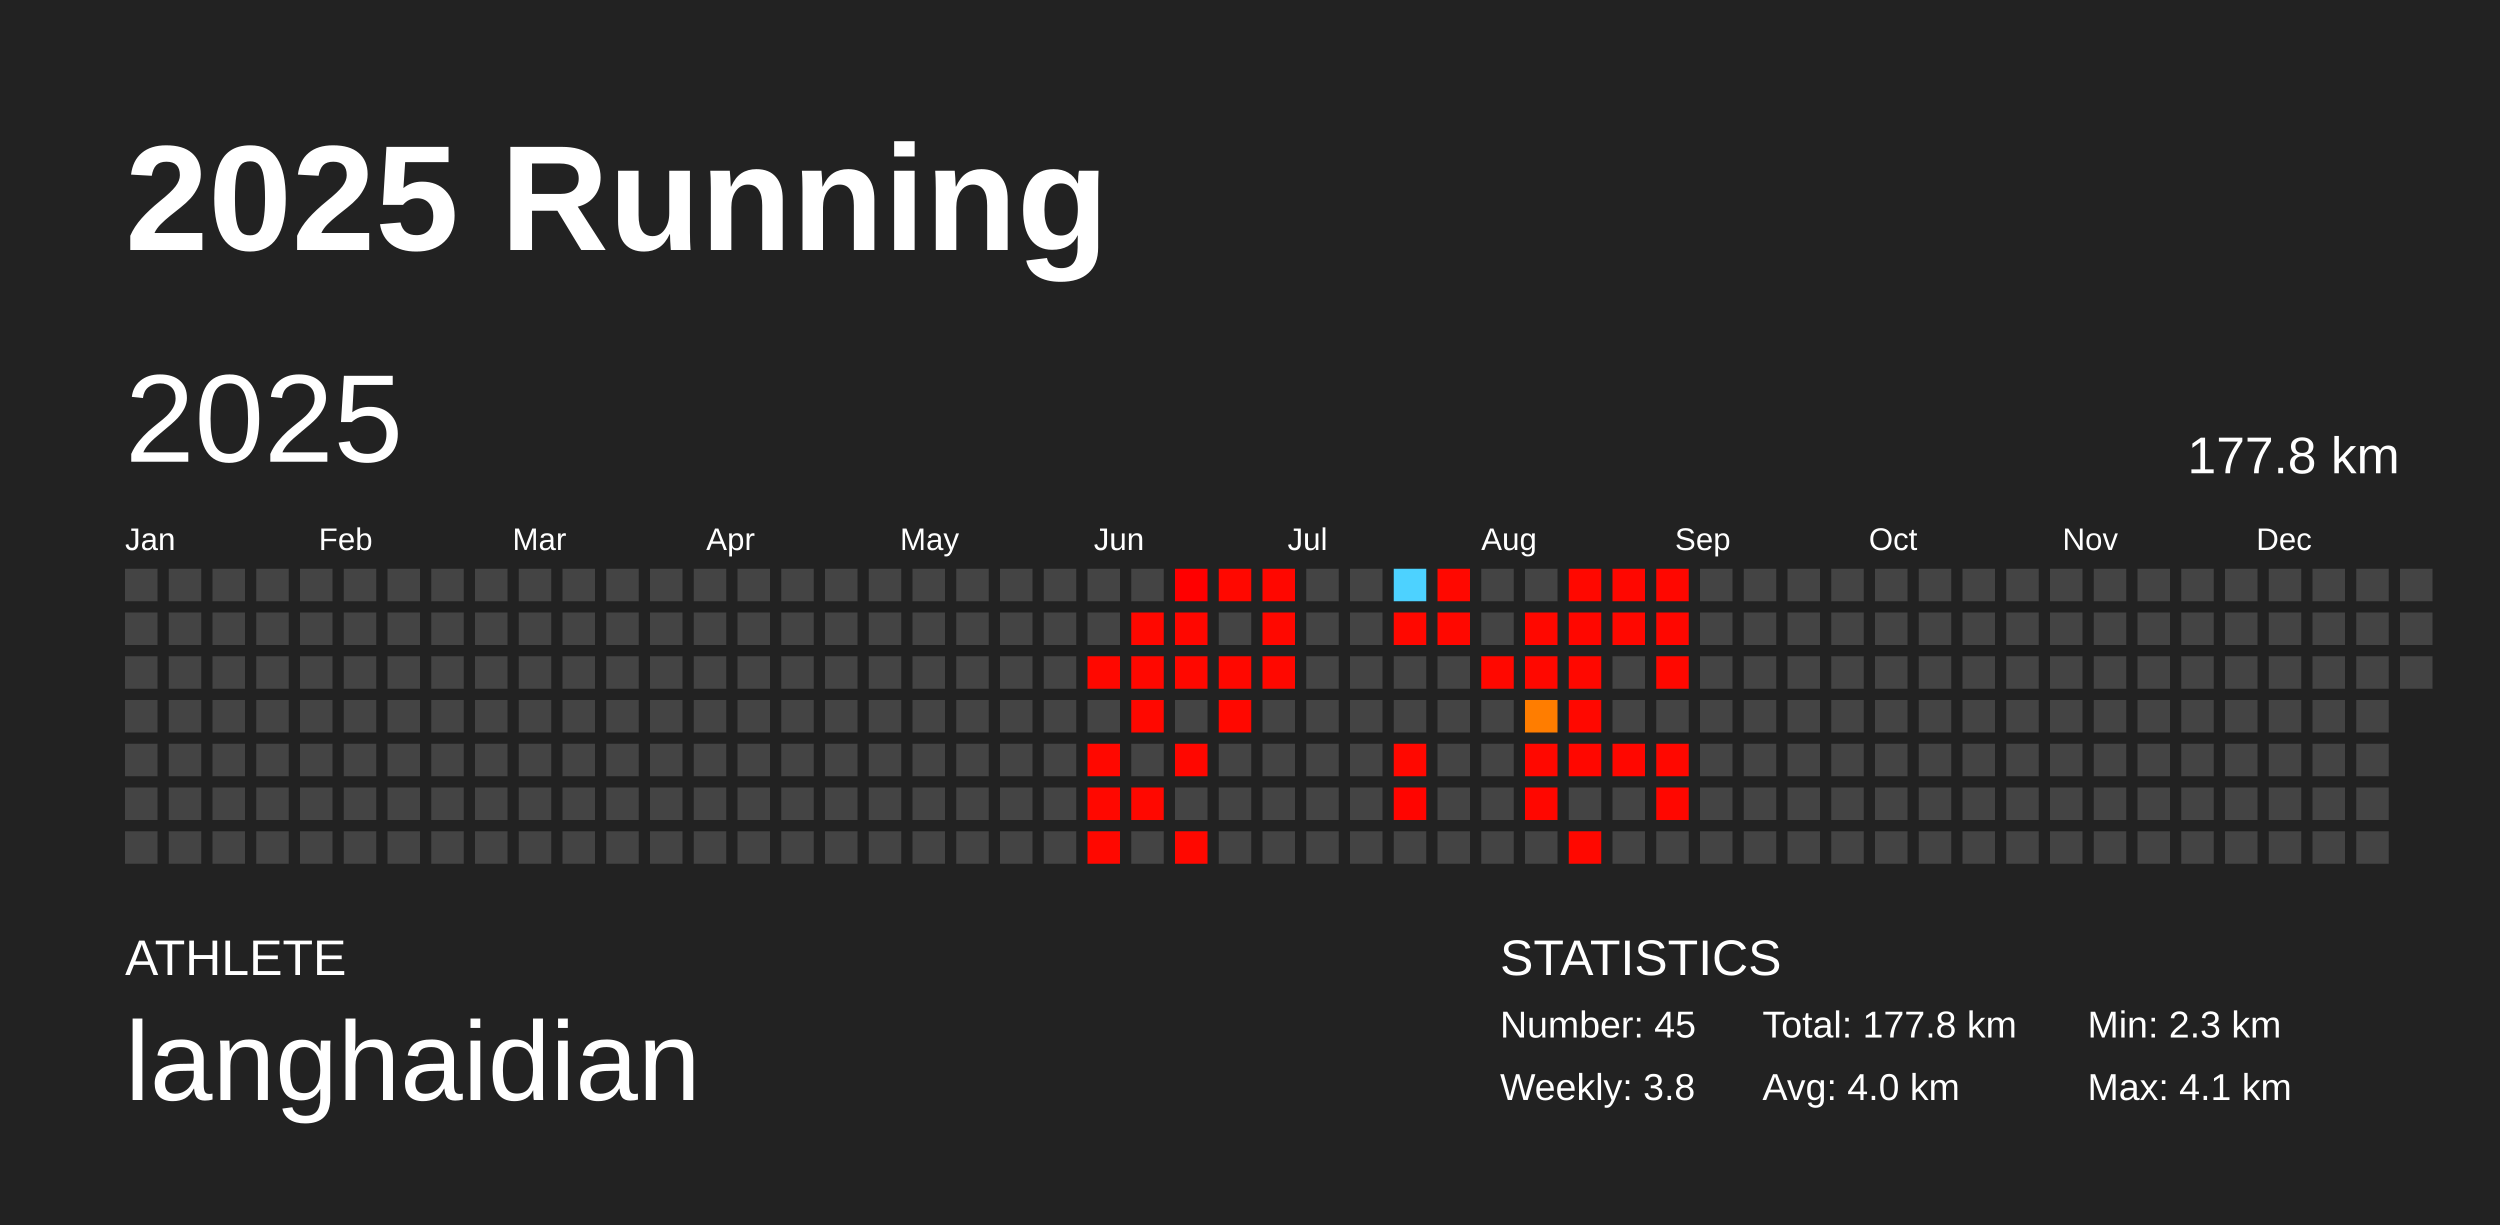
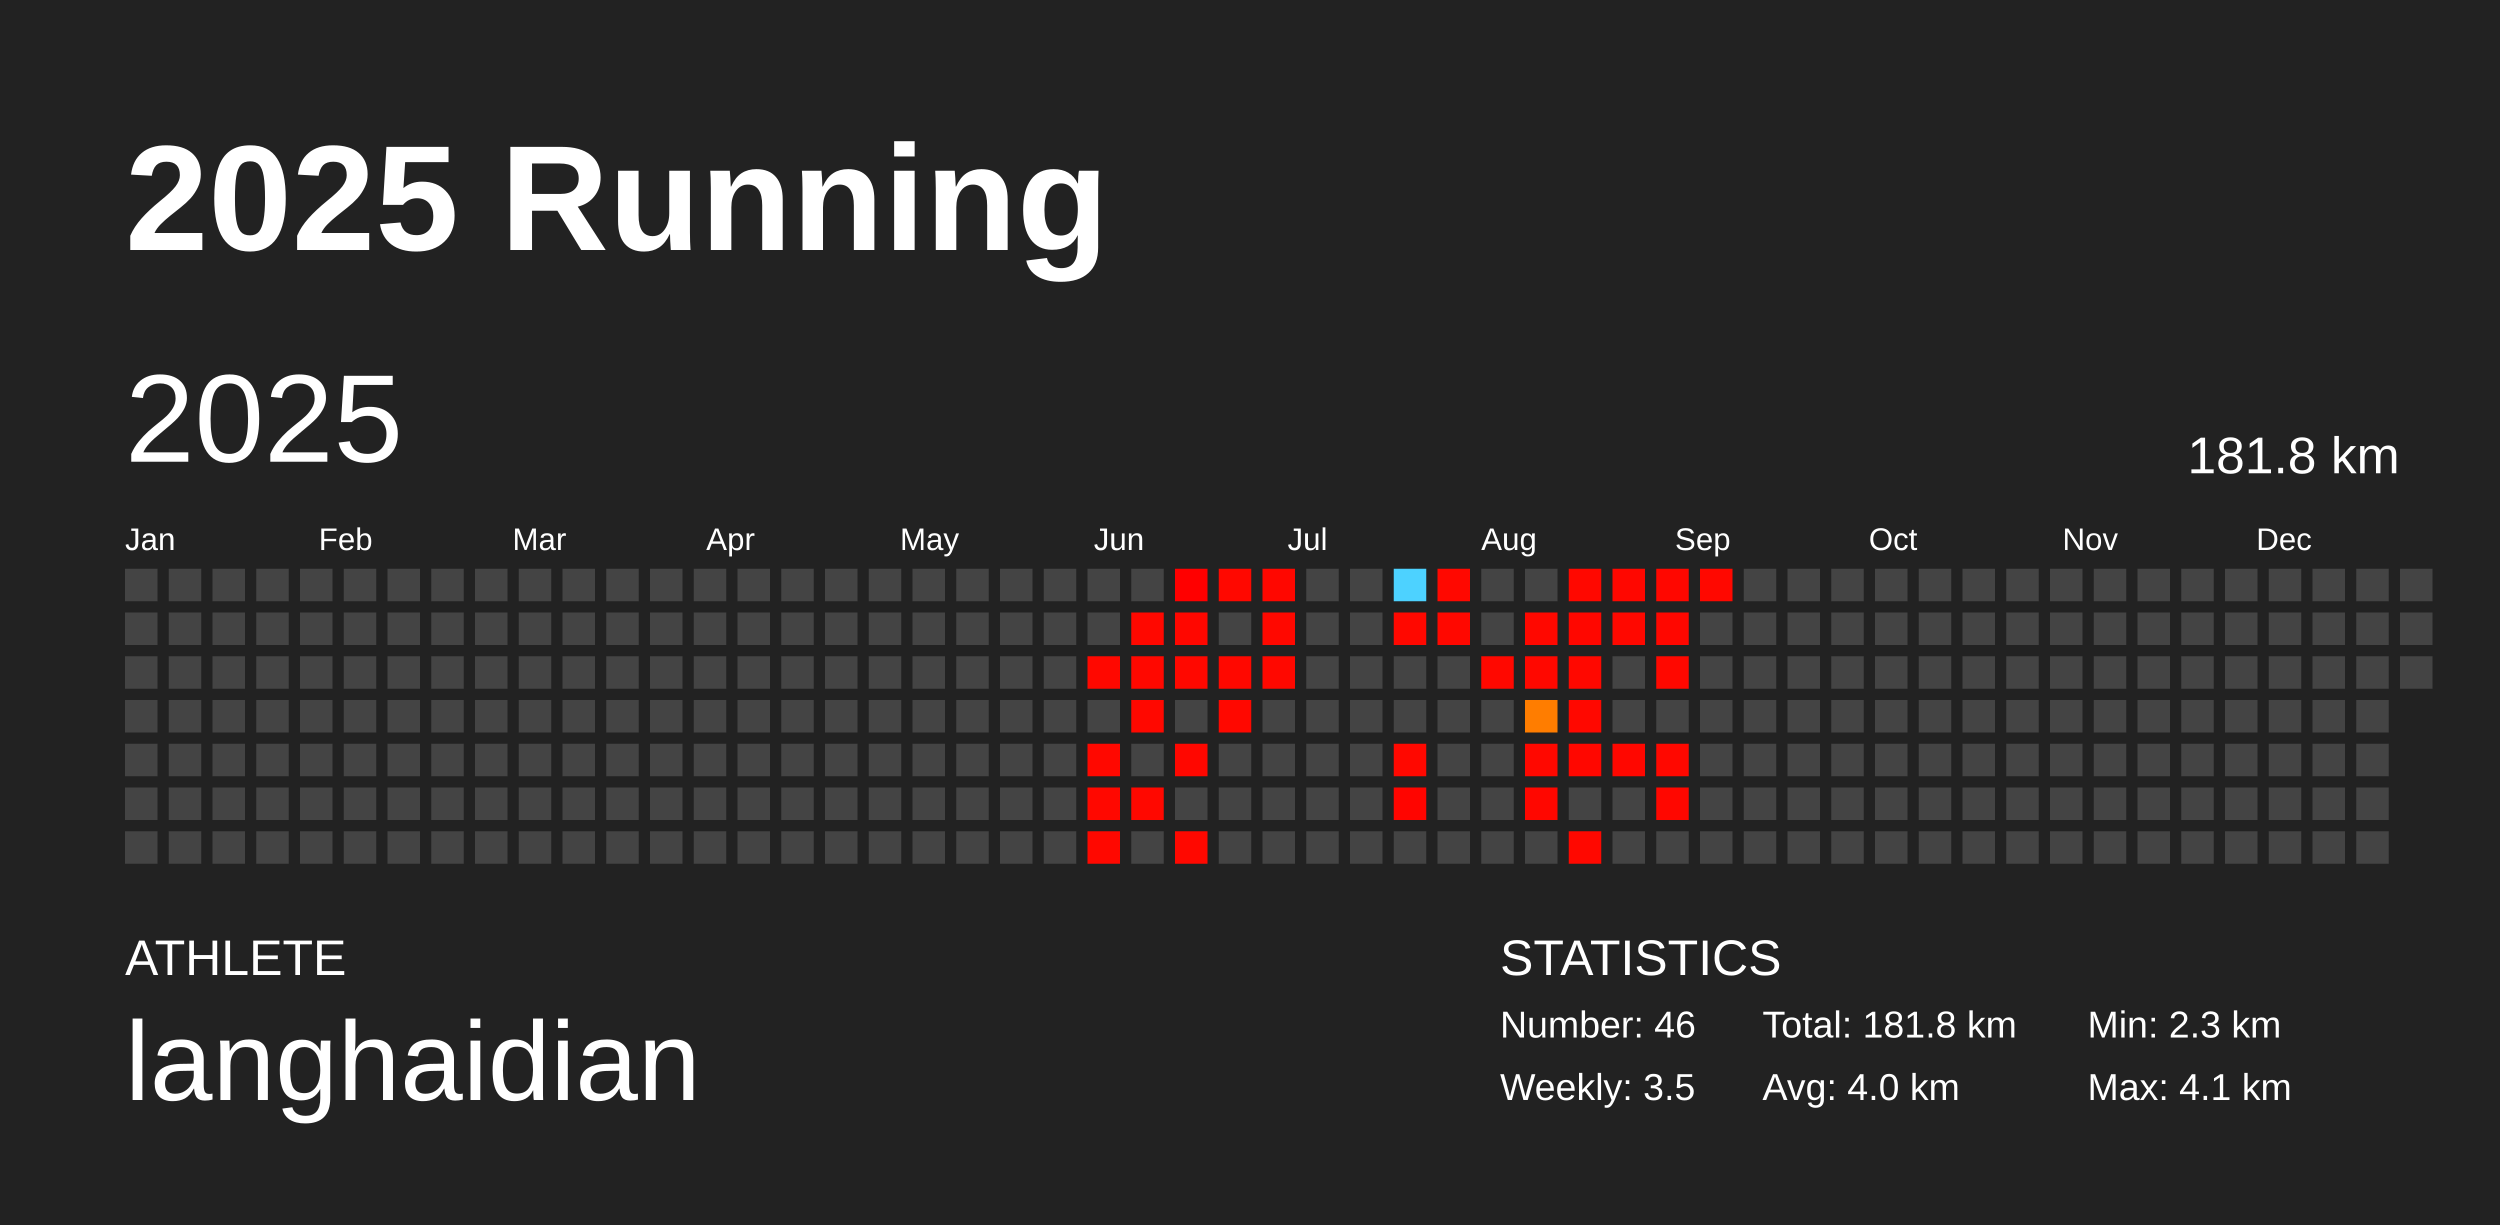
<svg xmlns="http://www.w3.org/2000/svg" baseProfile="full" height="98mm" version="1.1" viewBox="0,0,200,98" width="200mm">
  <defs />
  <rect fill="#222222" height="98" width="200" x="0" y="0" />
  <text fill="#FFFFFF" style="font-size:12px; font-family:Arial; font-weight:bold;" x="10" y="20">2025 Running</text>
  <text fill="#FFFFFF" style="font-size:4px; font-family:Arial" x="10" y="78">ATHLETE</text>
  <text fill="#FFFFFF" style="font-size:9px; font-family:Arial" x="10" y="88">langhaidian</text>
  <text fill="#FFFFFF" style="font-size:4px; font-family:Arial" x="120" y="78">STATISTICS</text>
-   <text fill="#FFFFFF" style="font-size:3px; font-family:Arial" x="120" y="83">Number: 45</text>
-   <text fill="#FFFFFF" style="font-size:3px; font-family:Arial" x="120" y="88">Weekly: 3.8</text>
-   <text fill="#FFFFFF" style="font-size:3px; font-family:Arial" x="141" y="83">Total: 177.8 km</text>
+   <text fill="#FFFFFF" style="font-size:3px; font-family:Arial" x="120" y="83">Number: 46</text>
+   <text fill="#FFFFFF" style="font-size:3px; font-family:Arial" x="120" y="88">Weekly: 3.5</text>
+   <text fill="#FFFFFF" style="font-size:3px; font-family:Arial" x="141" y="83">Total: 181.8 km</text>
  <text fill="#FFFFFF" style="font-size:3px; font-family:Arial" x="141" y="88">Avg: 4.0 km</text>
  <text fill="#FFFFFF" style="font-size:3px; font-family:Arial" x="167" y="83">Min: 2.3 km</text>
  <text fill="#FFFFFF" style="font-size:3px; font-family:Arial" x="167" y="88">Max: 4.1 km</text>
  <text dominant-baseline="hanging" fill="#FFFFFF" style="font-size:10.0px; font-family:Arial;" x="10" y="30">2025</text>
-   <text dominant-baseline="hanging" fill="#FFFFFF" style="font-size:4.125px; font-family:Arial;" x="175" y="35">177.8 km</text>
+   <text dominant-baseline="hanging" fill="#FFFFFF" style="font-size:4.125px; font-family:Arial;" x="175" y="35">181.8 km</text>
  <text fill="#FFFFFF" style="font-size:2.5px; font-family:Arial" x="10.0" y="44">Jan</text>
  <text fill="#FFFFFF" style="font-size:2.5px; font-family:Arial" x="25.5" y="44">Feb</text>
  <text fill="#FFFFFF" style="font-size:2.5px; font-family:Arial" x="41.0" y="44">Mar</text>
  <text fill="#FFFFFF" style="font-size:2.5px; font-family:Arial" x="56.5" y="44">Apr</text>
  <text fill="#FFFFFF" style="font-size:2.5px; font-family:Arial" x="72.0" y="44">May</text>
  <text fill="#FFFFFF" style="font-size:2.5px; font-family:Arial" x="87.5" y="44">Jun</text>
  <text fill="#FFFFFF" style="font-size:2.5px; font-family:Arial" x="103.0" y="44">Jul</text>
  <text fill="#FFFFFF" style="font-size:2.5px; font-family:Arial" x="118.5" y="44">Aug</text>
  <text fill="#FFFFFF" style="font-size:2.5px; font-family:Arial" x="134.0" y="44">Sep</text>
  <text fill="#FFFFFF" style="font-size:2.5px; font-family:Arial" x="149.5" y="44">Oct</text>
  <text fill="#FFFFFF" style="font-size:2.5px; font-family:Arial" x="165.0" y="44">Nov</text>
  <text fill="#FFFFFF" style="font-size:2.5px; font-family:Arial" x="180.5" y="44">Dec</text>
  <rect fill="#444444" height="2.6" width="2.6" x="10.0" y="45.5" />
  <rect fill="#444444" height="2.6" width="2.6" x="10.0" y="49.0" />
  <rect fill="#444444" height="2.6" width="2.6" x="10.0" y="52.5" />
  <rect fill="#444444" height="2.6" width="2.6" x="10.0" y="56.0" />
  <rect fill="#444444" height="2.6" width="2.6" x="10.0" y="59.5" />
  <rect fill="#444444" height="2.6" width="2.6" x="10.0" y="63.0" />
  <rect fill="#444444" height="2.6" width="2.6" x="10.0" y="66.5" />
  <rect fill="#444444" height="2.6" width="2.6" x="13.5" y="45.5" />
  <rect fill="#444444" height="2.6" width="2.6" x="13.5" y="49.0" />
  <rect fill="#444444" height="2.6" width="2.6" x="13.5" y="52.5" />
  <rect fill="#444444" height="2.6" width="2.6" x="13.5" y="56.0" />
  <rect fill="#444444" height="2.6" width="2.6" x="13.5" y="59.5" />
  <rect fill="#444444" height="2.6" width="2.6" x="13.5" y="63.0" />
  <rect fill="#444444" height="2.6" width="2.6" x="13.5" y="66.5" />
  <rect fill="#444444" height="2.6" width="2.6" x="17.0" y="45.5" />
  <rect fill="#444444" height="2.6" width="2.6" x="17.0" y="49.0" />
  <rect fill="#444444" height="2.6" width="2.6" x="17.0" y="52.5" />
  <rect fill="#444444" height="2.6" width="2.6" x="17.0" y="56.0" />
  <rect fill="#444444" height="2.6" width="2.6" x="17.0" y="59.5" />
  <rect fill="#444444" height="2.6" width="2.6" x="17.0" y="63.0" />
  <rect fill="#444444" height="2.6" width="2.6" x="17.0" y="66.5" />
  <rect fill="#444444" height="2.6" width="2.6" x="20.5" y="45.5" />
  <rect fill="#444444" height="2.6" width="2.6" x="20.5" y="49.0" />
  <rect fill="#444444" height="2.6" width="2.6" x="20.5" y="52.5" />
  <rect fill="#444444" height="2.6" width="2.6" x="20.5" y="56.0" />
  <rect fill="#444444" height="2.6" width="2.6" x="20.5" y="59.5" />
  <rect fill="#444444" height="2.6" width="2.6" x="20.5" y="63.0" />
  <rect fill="#444444" height="2.6" width="2.6" x="20.5" y="66.5" />
  <rect fill="#444444" height="2.6" width="2.6" x="24.0" y="45.5" />
  <rect fill="#444444" height="2.6" width="2.6" x="24.0" y="49.0" />
  <rect fill="#444444" height="2.6" width="2.6" x="24.0" y="52.5" />
  <rect fill="#444444" height="2.6" width="2.6" x="24.0" y="56.0" />
  <rect fill="#444444" height="2.6" width="2.6" x="24.0" y="59.5" />
  <rect fill="#444444" height="2.6" width="2.6" x="24.0" y="63.0" />
  <rect fill="#444444" height="2.6" width="2.6" x="24.0" y="66.5" />
  <rect fill="#444444" height="2.6" width="2.6" x="27.5" y="45.5" />
  <rect fill="#444444" height="2.6" width="2.6" x="27.5" y="49.0" />
  <rect fill="#444444" height="2.6" width="2.6" x="27.5" y="52.5" />
  <rect fill="#444444" height="2.6" width="2.6" x="27.5" y="56.0" />
  <rect fill="#444444" height="2.6" width="2.6" x="27.5" y="59.5" />
  <rect fill="#444444" height="2.6" width="2.6" x="27.5" y="63.0" />
  <rect fill="#444444" height="2.6" width="2.6" x="27.5" y="66.5" />
  <rect fill="#444444" height="2.6" width="2.6" x="31.0" y="45.5" />
  <rect fill="#444444" height="2.6" width="2.6" x="31.0" y="49.0" />
  <rect fill="#444444" height="2.6" width="2.6" x="31.0" y="52.5" />
  <rect fill="#444444" height="2.6" width="2.6" x="31.0" y="56.0" />
  <rect fill="#444444" height="2.6" width="2.6" x="31.0" y="59.5" />
  <rect fill="#444444" height="2.6" width="2.6" x="31.0" y="63.0" />
  <rect fill="#444444" height="2.6" width="2.6" x="31.0" y="66.5" />
  <rect fill="#444444" height="2.6" width="2.6" x="34.5" y="45.5" />
  <rect fill="#444444" height="2.6" width="2.6" x="34.5" y="49.0" />
  <rect fill="#444444" height="2.6" width="2.6" x="34.5" y="52.5" />
  <rect fill="#444444" height="2.6" width="2.6" x="34.5" y="56.0" />
  <rect fill="#444444" height="2.6" width="2.6" x="34.5" y="59.5" />
  <rect fill="#444444" height="2.6" width="2.6" x="34.5" y="63.0" />
  <rect fill="#444444" height="2.6" width="2.6" x="34.5" y="66.5" />
  <rect fill="#444444" height="2.6" width="2.6" x="38.0" y="45.5" />
  <rect fill="#444444" height="2.6" width="2.6" x="38.0" y="49.0" />
  <rect fill="#444444" height="2.6" width="2.6" x="38.0" y="52.5" />
  <rect fill="#444444" height="2.6" width="2.6" x="38.0" y="56.0" />
  <rect fill="#444444" height="2.6" width="2.6" x="38.0" y="59.5" />
  <rect fill="#444444" height="2.6" width="2.6" x="38.0" y="63.0" />
  <rect fill="#444444" height="2.6" width="2.6" x="38.0" y="66.5" />
  <rect fill="#444444" height="2.6" width="2.6" x="41.5" y="45.5" />
  <rect fill="#444444" height="2.6" width="2.6" x="41.5" y="49.0" />
  <rect fill="#444444" height="2.6" width="2.6" x="41.5" y="52.5" />
  <rect fill="#444444" height="2.6" width="2.6" x="41.5" y="56.0" />
  <rect fill="#444444" height="2.6" width="2.6" x="41.5" y="59.5" />
  <rect fill="#444444" height="2.6" width="2.6" x="41.5" y="63.0" />
  <rect fill="#444444" height="2.6" width="2.6" x="41.5" y="66.5" />
  <rect fill="#444444" height="2.6" width="2.6" x="45.0" y="45.5" />
  <rect fill="#444444" height="2.6" width="2.6" x="45.0" y="49.0" />
  <rect fill="#444444" height="2.6" width="2.6" x="45.0" y="52.5" />
  <rect fill="#444444" height="2.6" width="2.6" x="45.0" y="56.0" />
  <rect fill="#444444" height="2.6" width="2.6" x="45.0" y="59.5" />
  <rect fill="#444444" height="2.6" width="2.6" x="45.0" y="63.0" />
  <rect fill="#444444" height="2.6" width="2.6" x="45.0" y="66.5" />
  <rect fill="#444444" height="2.6" width="2.6" x="48.5" y="45.5" />
  <rect fill="#444444" height="2.6" width="2.6" x="48.5" y="49.0" />
  <rect fill="#444444" height="2.6" width="2.6" x="48.5" y="52.5" />
  <rect fill="#444444" height="2.6" width="2.6" x="48.5" y="56.0" />
  <rect fill="#444444" height="2.6" width="2.6" x="48.5" y="59.5" />
  <rect fill="#444444" height="2.6" width="2.6" x="48.5" y="63.0" />
  <rect fill="#444444" height="2.6" width="2.6" x="48.5" y="66.5" />
  <rect fill="#444444" height="2.6" width="2.6" x="52.0" y="45.5" />
  <rect fill="#444444" height="2.6" width="2.6" x="52.0" y="49.0" />
  <rect fill="#444444" height="2.6" width="2.6" x="52.0" y="52.5" />
  <rect fill="#444444" height="2.6" width="2.6" x="52.0" y="56.0" />
  <rect fill="#444444" height="2.6" width="2.6" x="52.0" y="59.5" />
  <rect fill="#444444" height="2.6" width="2.6" x="52.0" y="63.0" />
  <rect fill="#444444" height="2.6" width="2.6" x="52.0" y="66.5" />
  <rect fill="#444444" height="2.6" width="2.6" x="55.5" y="45.5" />
  <rect fill="#444444" height="2.6" width="2.6" x="55.5" y="49.0" />
  <rect fill="#444444" height="2.6" width="2.6" x="55.5" y="52.5" />
  <rect fill="#444444" height="2.6" width="2.6" x="55.5" y="56.0" />
  <rect fill="#444444" height="2.6" width="2.6" x="55.5" y="59.5" />
  <rect fill="#444444" height="2.6" width="2.6" x="55.5" y="63.0" />
  <rect fill="#444444" height="2.6" width="2.6" x="55.5" y="66.5" />
  <rect fill="#444444" height="2.6" width="2.6" x="59.0" y="45.5" />
  <rect fill="#444444" height="2.6" width="2.6" x="59.0" y="49.0" />
  <rect fill="#444444" height="2.6" width="2.6" x="59.0" y="52.5" />
  <rect fill="#444444" height="2.6" width="2.6" x="59.0" y="56.0" />
  <rect fill="#444444" height="2.6" width="2.6" x="59.0" y="59.5" />
  <rect fill="#444444" height="2.6" width="2.6" x="59.0" y="63.0" />
  <rect fill="#444444" height="2.6" width="2.6" x="59.0" y="66.5" />
  <rect fill="#444444" height="2.6" width="2.6" x="62.5" y="45.5" />
  <rect fill="#444444" height="2.6" width="2.6" x="62.5" y="49.0" />
  <rect fill="#444444" height="2.6" width="2.6" x="62.5" y="52.5" />
  <rect fill="#444444" height="2.6" width="2.6" x="62.5" y="56.0" />
  <rect fill="#444444" height="2.6" width="2.6" x="62.5" y="59.5" />
  <rect fill="#444444" height="2.6" width="2.6" x="62.5" y="63.0" />
  <rect fill="#444444" height="2.6" width="2.6" x="62.5" y="66.5" />
  <rect fill="#444444" height="2.6" width="2.6" x="66.0" y="45.5" />
  <rect fill="#444444" height="2.6" width="2.6" x="66.0" y="49.0" />
  <rect fill="#444444" height="2.6" width="2.6" x="66.0" y="52.5" />
  <rect fill="#444444" height="2.6" width="2.6" x="66.0" y="56.0" />
  <rect fill="#444444" height="2.6" width="2.6" x="66.0" y="59.5" />
  <rect fill="#444444" height="2.6" width="2.6" x="66.0" y="63.0" />
  <rect fill="#444444" height="2.6" width="2.6" x="66.0" y="66.5" />
  <rect fill="#444444" height="2.6" width="2.6" x="69.5" y="45.5" />
  <rect fill="#444444" height="2.6" width="2.6" x="69.5" y="49.0" />
  <rect fill="#444444" height="2.6" width="2.6" x="69.5" y="52.5" />
  <rect fill="#444444" height="2.6" width="2.6" x="69.5" y="56.0" />
  <rect fill="#444444" height="2.6" width="2.6" x="69.5" y="59.5" />
  <rect fill="#444444" height="2.6" width="2.6" x="69.5" y="63.0" />
  <rect fill="#444444" height="2.6" width="2.6" x="69.5" y="66.5" />
  <rect fill="#444444" height="2.6" width="2.6" x="73.0" y="45.5" />
  <rect fill="#444444" height="2.6" width="2.6" x="73.0" y="49.0" />
  <rect fill="#444444" height="2.6" width="2.6" x="73.0" y="52.5" />
  <rect fill="#444444" height="2.6" width="2.6" x="73.0" y="56.0" />
  <rect fill="#444444" height="2.6" width="2.6" x="73.0" y="59.5" />
  <rect fill="#444444" height="2.6" width="2.6" x="73.0" y="63.0" />
  <rect fill="#444444" height="2.6" width="2.6" x="73.0" y="66.5" />
  <rect fill="#444444" height="2.6" width="2.6" x="76.5" y="45.5" />
  <rect fill="#444444" height="2.6" width="2.6" x="76.5" y="49.0" />
  <rect fill="#444444" height="2.6" width="2.6" x="76.5" y="52.5" />
  <rect fill="#444444" height="2.6" width="2.6" x="76.5" y="56.0" />
  <rect fill="#444444" height="2.6" width="2.6" x="76.5" y="59.5" />
  <rect fill="#444444" height="2.6" width="2.6" x="76.5" y="63.0" />
  <rect fill="#444444" height="2.6" width="2.6" x="76.5" y="66.5" />
  <rect fill="#444444" height="2.6" width="2.6" x="80.0" y="45.5" />
  <rect fill="#444444" height="2.6" width="2.6" x="80.0" y="49.0" />
  <rect fill="#444444" height="2.6" width="2.6" x="80.0" y="52.5" />
  <rect fill="#444444" height="2.6" width="2.6" x="80.0" y="56.0" />
  <rect fill="#444444" height="2.6" width="2.6" x="80.0" y="59.5" />
  <rect fill="#444444" height="2.6" width="2.6" x="80.0" y="63.0" />
  <rect fill="#444444" height="2.6" width="2.6" x="80.0" y="66.5" />
  <rect fill="#444444" height="2.6" width="2.6" x="83.5" y="45.5" />
  <rect fill="#444444" height="2.6" width="2.6" x="83.5" y="49.0" />
  <rect fill="#444444" height="2.6" width="2.6" x="83.5" y="52.5" />
  <rect fill="#444444" height="2.6" width="2.6" x="83.5" y="56.0" />
  <rect fill="#444444" height="2.6" width="2.6" x="83.5" y="59.5" />
  <rect fill="#444444" height="2.6" width="2.6" x="83.5" y="63.0" />
  <rect fill="#444444" height="2.6" width="2.6" x="83.5" y="66.5" />
  <rect fill="#444444" height="2.6" width="2.6" x="87.0" y="45.5" />
  <rect fill="#444444" height="2.6" width="2.6" x="87.0" y="49.0" />
  <rect fill="#ff0800" height="2.6" width="2.6" x="87.0" y="52.5" />
  <rect fill="#444444" height="2.6" width="2.6" x="87.0" y="56.0" />
  <rect fill="#ff0800" height="2.6" width="2.6" x="87.0" y="59.5" />
  <rect fill="#ff0800" height="2.6" width="2.6" x="87.0" y="63.0" />
  <rect fill="#ff0800" height="2.6" width="2.6" x="87.0" y="66.5" />
  <rect fill="#444444" height="2.6" width="2.6" x="90.5" y="45.5" />
  <rect fill="#ff0800" height="2.6" width="2.6" x="90.5" y="49.0" />
  <rect fill="#ff0800" height="2.6" width="2.6" x="90.5" y="52.5" />
  <rect fill="#ff0800" height="2.6" width="2.6" x="90.5" y="56.0" />
  <rect fill="#444444" height="2.6" width="2.6" x="90.5" y="59.5" />
  <rect fill="#ff0800" height="2.6" width="2.6" x="90.5" y="63.0" />
  <rect fill="#444444" height="2.6" width="2.6" x="90.5" y="66.5" />
  <rect fill="#ff0000" height="2.6" width="2.6" x="94.0" y="45.5" />
  <rect fill="#ff0700" height="2.6" width="2.6" x="94.0" y="49.0" />
  <rect fill="#ff0800" height="2.6" width="2.6" x="94.0" y="52.5" />
  <rect fill="#444444" height="2.6" width="2.6" x="94.0" y="56.0" />
  <rect fill="#ff0700" height="2.6" width="2.6" x="94.0" y="59.5" />
  <rect fill="#444444" height="2.6" width="2.6" x="94.0" y="63.0" />
  <rect fill="#ff0800" height="2.6" width="2.6" x="94.0" y="66.5" />
  <rect fill="#ff0800" height="2.6" width="2.6" x="97.5" y="45.5" />
  <rect fill="#444444" height="2.6" width="2.6" x="97.5" y="49.0" />
  <rect fill="#ff0800" height="2.6" width="2.6" x="97.5" y="52.5" />
  <rect fill="#ff0800" height="2.6" width="2.6" x="97.5" y="56.0" />
  <rect fill="#444444" height="2.6" width="2.6" x="97.5" y="59.5" />
  <rect fill="#444444" height="2.6" width="2.6" x="97.5" y="63.0" />
  <rect fill="#444444" height="2.6" width="2.6" x="97.5" y="66.5" />
  <rect fill="#ff0700" height="2.6" width="2.6" x="101.0" y="45.5" />
  <rect fill="#ff0800" height="2.6" width="2.6" x="101.0" y="49.0" />
  <rect fill="#ff0800" height="2.6" width="2.6" x="101.0" y="52.5" />
  <rect fill="#444444" height="2.6" width="2.6" x="101.0" y="56.0" />
  <rect fill="#444444" height="2.6" width="2.6" x="101.0" y="59.5" />
  <rect fill="#444444" height="2.6" width="2.6" x="101.0" y="63.0" />
  <rect fill="#444444" height="2.6" width="2.6" x="101.0" y="66.5" />
  <rect fill="#444444" height="2.6" width="2.6" x="104.5" y="45.5" />
  <rect fill="#444444" height="2.6" width="2.6" x="104.5" y="49.0" />
  <rect fill="#444444" height="2.6" width="2.6" x="104.5" y="52.5" />
  <rect fill="#444444" height="2.6" width="2.6" x="104.5" y="56.0" />
  <rect fill="#444444" height="2.6" width="2.6" x="104.5" y="59.5" />
  <rect fill="#444444" height="2.6" width="2.6" x="104.5" y="63.0" />
  <rect fill="#444444" height="2.6" width="2.6" x="104.5" y="66.5" />
  <rect fill="#444444" height="2.6" width="2.6" x="108.0" y="45.5" />
  <rect fill="#444444" height="2.6" width="2.6" x="108.0" y="49.0" />
  <rect fill="#444444" height="2.6" width="2.6" x="108.0" y="52.5" />
  <rect fill="#444444" height="2.6" width="2.6" x="108.0" y="56.0" />
  <rect fill="#444444" height="2.6" width="2.6" x="108.0" y="59.5" />
  <rect fill="#444444" height="2.6" width="2.6" x="108.0" y="63.0" />
  <rect fill="#444444" height="2.6" width="2.6" x="108.0" y="66.5" />
  <rect fill="#4dd2ff" height="2.6" width="2.6" x="111.5" y="45.5" />
  <rect fill="#ff0800" height="2.6" width="2.6" x="111.5" y="49.0" />
  <rect fill="#444444" height="2.6" width="2.6" x="111.5" y="52.5" />
  <rect fill="#444444" height="2.6" width="2.6" x="111.5" y="56.0" />
  <rect fill="#ff0800" height="2.6" width="2.6" x="111.5" y="59.5" />
  <rect fill="#ff0500" height="2.6" width="2.6" x="111.5" y="63.0" />
  <rect fill="#444444" height="2.6" width="2.6" x="111.5" y="66.5" />
  <rect fill="#ff0800" height="2.6" width="2.6" x="115.0" y="45.5" />
  <rect fill="#ff0800" height="2.6" width="2.6" x="115.0" y="49.0" />
  <rect fill="#444444" height="2.6" width="2.6" x="115.0" y="52.5" />
  <rect fill="#444444" height="2.6" width="2.6" x="115.0" y="56.0" />
  <rect fill="#444444" height="2.6" width="2.6" x="115.0" y="59.5" />
  <rect fill="#444444" height="2.6" width="2.6" x="115.0" y="63.0" />
  <rect fill="#444444" height="2.6" width="2.6" x="115.0" y="66.5" />
  <rect fill="#444444" height="2.6" width="2.6" x="118.5" y="45.5" />
  <rect fill="#444444" height="2.6" width="2.6" x="118.5" y="49.0" />
  <rect fill="#ff0800" height="2.6" width="2.6" x="118.5" y="52.5" />
  <rect fill="#444444" height="2.6" width="2.6" x="118.5" y="56.0" />
  <rect fill="#444444" height="2.6" width="2.6" x="118.5" y="59.5" />
  <rect fill="#444444" height="2.6" width="2.6" x="118.5" y="63.0" />
  <rect fill="#444444" height="2.6" width="2.6" x="118.5" y="66.5" />
  <rect fill="#444444" height="2.6" width="2.6" x="122.0" y="45.5" />
  <rect fill="#ff0800" height="2.6" width="2.6" x="122.0" y="49.0" />
  <rect fill="#ff0800" height="2.6" width="2.6" x="122.0" y="52.5" />
  <rect fill="#ff7d00" height="2.6" width="2.6" x="122.0" y="56.0" />
  <rect fill="#ff0800" height="2.6" width="2.6" x="122.0" y="59.5" />
  <rect fill="#ff0700" height="2.6" width="2.6" x="122.0" y="63.0" />
  <rect fill="#444444" height="2.6" width="2.6" x="122.0" y="66.5" />
  <rect fill="#ff0800" height="2.6" width="2.6" x="125.5" y="45.5" />
  <rect fill="#ff0700" height="2.6" width="2.6" x="125.5" y="49.0" />
  <rect fill="#ff0800" height="2.6" width="2.6" x="125.5" y="52.5" />
  <rect fill="#ff0800" height="2.6" width="2.6" x="125.5" y="56.0" />
  <rect fill="#ff0700" height="2.6" width="2.6" x="125.5" y="59.5" />
  <rect fill="#444444" height="2.6" width="2.6" x="125.5" y="63.0" />
  <rect fill="#ff0800" height="2.6" width="2.6" x="125.5" y="66.5" />
  <rect fill="#ff0700" height="2.6" width="2.6" x="129.0" y="45.5" />
  <rect fill="#ff0800" height="2.6" width="2.6" x="129.0" y="49.0" />
  <rect fill="#444444" height="2.6" width="2.6" x="129.0" y="52.5" />
  <rect fill="#444444" height="2.6" width="2.6" x="129.0" y="56.0" />
  <rect fill="#ff0700" height="2.6" width="2.6" x="129.0" y="59.5" />
  <rect fill="#444444" height="2.6" width="2.6" x="129.0" y="63.0" />
  <rect fill="#444444" height="2.6" width="2.6" x="129.0" y="66.5" />
  <rect fill="#ff0700" height="2.6" width="2.6" x="132.5" y="45.5" />
  <rect fill="#ff0700" height="2.6" width="2.6" x="132.5" y="49.0" />
  <rect fill="#ff0800" height="2.6" width="2.6" x="132.5" y="52.5" />
  <rect fill="#444444" height="2.6" width="2.6" x="132.5" y="56.0" />
  <rect fill="#ff0800" height="2.6" width="2.6" x="132.5" y="59.5" />
  <rect fill="#ff0700" height="2.6" width="2.6" x="132.5" y="63.0" />
  <rect fill="#444444" height="2.6" width="2.6" x="132.5" y="66.5" />
-   <rect fill="#444444" height="2.6" width="2.6" x="136.0" y="45.5" />
+   <rect fill="#ff0800" height="2.6" width="2.6" x="136.0" y="45.5" />
  <rect fill="#444444" height="2.6" width="2.6" x="136.0" y="49.0" />
  <rect fill="#444444" height="2.6" width="2.6" x="136.0" y="52.5" />
  <rect fill="#444444" height="2.6" width="2.6" x="136.0" y="56.0" />
  <rect fill="#444444" height="2.6" width="2.6" x="136.0" y="59.5" />
  <rect fill="#444444" height="2.6" width="2.6" x="136.0" y="63.0" />
  <rect fill="#444444" height="2.6" width="2.6" x="136.0" y="66.5" />
  <rect fill="#444444" height="2.6" width="2.6" x="139.5" y="45.5" />
  <rect fill="#444444" height="2.6" width="2.6" x="139.5" y="49.0" />
  <rect fill="#444444" height="2.6" width="2.6" x="139.5" y="52.5" />
  <rect fill="#444444" height="2.6" width="2.6" x="139.5" y="56.0" />
  <rect fill="#444444" height="2.6" width="2.6" x="139.5" y="59.5" />
  <rect fill="#444444" height="2.6" width="2.6" x="139.5" y="63.0" />
  <rect fill="#444444" height="2.6" width="2.6" x="139.5" y="66.5" />
  <rect fill="#444444" height="2.6" width="2.6" x="143.0" y="45.5" />
  <rect fill="#444444" height="2.6" width="2.6" x="143.0" y="49.0" />
  <rect fill="#444444" height="2.6" width="2.6" x="143.0" y="52.5" />
  <rect fill="#444444" height="2.6" width="2.6" x="143.0" y="56.0" />
  <rect fill="#444444" height="2.6" width="2.6" x="143.0" y="59.5" />
  <rect fill="#444444" height="2.6" width="2.6" x="143.0" y="63.0" />
  <rect fill="#444444" height="2.6" width="2.6" x="143.0" y="66.5" />
  <rect fill="#444444" height="2.6" width="2.6" x="146.5" y="45.5" />
  <rect fill="#444444" height="2.6" width="2.6" x="146.5" y="49.0" />
  <rect fill="#444444" height="2.6" width="2.6" x="146.5" y="52.5" />
  <rect fill="#444444" height="2.6" width="2.6" x="146.5" y="56.0" />
  <rect fill="#444444" height="2.6" width="2.6" x="146.5" y="59.5" />
  <rect fill="#444444" height="2.6" width="2.6" x="146.5" y="63.0" />
  <rect fill="#444444" height="2.6" width="2.6" x="146.5" y="66.5" />
  <rect fill="#444444" height="2.6" width="2.6" x="150.0" y="45.5" />
  <rect fill="#444444" height="2.6" width="2.6" x="150.0" y="49.0" />
  <rect fill="#444444" height="2.6" width="2.6" x="150.0" y="52.5" />
  <rect fill="#444444" height="2.6" width="2.6" x="150.0" y="56.0" />
  <rect fill="#444444" height="2.6" width="2.6" x="150.0" y="59.5" />
  <rect fill="#444444" height="2.6" width="2.6" x="150.0" y="63.0" />
  <rect fill="#444444" height="2.6" width="2.6" x="150.0" y="66.5" />
  <rect fill="#444444" height="2.6" width="2.6" x="153.5" y="45.5" />
  <rect fill="#444444" height="2.6" width="2.6" x="153.5" y="49.0" />
  <rect fill="#444444" height="2.6" width="2.6" x="153.5" y="52.5" />
  <rect fill="#444444" height="2.6" width="2.6" x="153.5" y="56.0" />
  <rect fill="#444444" height="2.6" width="2.6" x="153.5" y="59.5" />
  <rect fill="#444444" height="2.6" width="2.6" x="153.5" y="63.0" />
  <rect fill="#444444" height="2.6" width="2.6" x="153.5" y="66.5" />
  <rect fill="#444444" height="2.6" width="2.6" x="157.0" y="45.5" />
  <rect fill="#444444" height="2.6" width="2.6" x="157.0" y="49.0" />
  <rect fill="#444444" height="2.6" width="2.6" x="157.0" y="52.5" />
  <rect fill="#444444" height="2.6" width="2.6" x="157.0" y="56.0" />
  <rect fill="#444444" height="2.6" width="2.6" x="157.0" y="59.5" />
  <rect fill="#444444" height="2.6" width="2.6" x="157.0" y="63.0" />
  <rect fill="#444444" height="2.6" width="2.6" x="157.0" y="66.5" />
  <rect fill="#444444" height="2.6" width="2.6" x="160.5" y="45.5" />
  <rect fill="#444444" height="2.6" width="2.6" x="160.5" y="49.0" />
  <rect fill="#444444" height="2.6" width="2.6" x="160.5" y="52.5" />
  <rect fill="#444444" height="2.6" width="2.6" x="160.5" y="56.0" />
  <rect fill="#444444" height="2.6" width="2.6" x="160.5" y="59.5" />
  <rect fill="#444444" height="2.6" width="2.6" x="160.5" y="63.0" />
  <rect fill="#444444" height="2.6" width="2.6" x="160.5" y="66.5" />
  <rect fill="#444444" height="2.6" width="2.6" x="164.0" y="45.5" />
  <rect fill="#444444" height="2.6" width="2.6" x="164.0" y="49.0" />
  <rect fill="#444444" height="2.6" width="2.6" x="164.0" y="52.5" />
  <rect fill="#444444" height="2.6" width="2.6" x="164.0" y="56.0" />
  <rect fill="#444444" height="2.6" width="2.6" x="164.0" y="59.5" />
  <rect fill="#444444" height="2.6" width="2.6" x="164.0" y="63.0" />
  <rect fill="#444444" height="2.6" width="2.6" x="164.0" y="66.5" />
  <rect fill="#444444" height="2.6" width="2.6" x="167.5" y="45.5" />
  <rect fill="#444444" height="2.6" width="2.6" x="167.5" y="49.0" />
  <rect fill="#444444" height="2.6" width="2.6" x="167.5" y="52.5" />
  <rect fill="#444444" height="2.6" width="2.6" x="167.5" y="56.0" />
  <rect fill="#444444" height="2.6" width="2.6" x="167.5" y="59.5" />
  <rect fill="#444444" height="2.6" width="2.6" x="167.5" y="63.0" />
  <rect fill="#444444" height="2.6" width="2.6" x="167.5" y="66.5" />
  <rect fill="#444444" height="2.6" width="2.6" x="171.0" y="45.5" />
  <rect fill="#444444" height="2.6" width="2.6" x="171.0" y="49.0" />
  <rect fill="#444444" height="2.6" width="2.6" x="171.0" y="52.5" />
  <rect fill="#444444" height="2.6" width="2.6" x="171.0" y="56.0" />
  <rect fill="#444444" height="2.6" width="2.6" x="171.0" y="59.5" />
  <rect fill="#444444" height="2.6" width="2.6" x="171.0" y="63.0" />
  <rect fill="#444444" height="2.6" width="2.6" x="171.0" y="66.5" />
  <rect fill="#444444" height="2.6" width="2.6" x="174.5" y="45.5" />
  <rect fill="#444444" height="2.6" width="2.6" x="174.5" y="49.0" />
  <rect fill="#444444" height="2.6" width="2.6" x="174.5" y="52.5" />
  <rect fill="#444444" height="2.6" width="2.6" x="174.5" y="56.0" />
  <rect fill="#444444" height="2.6" width="2.6" x="174.5" y="59.5" />
  <rect fill="#444444" height="2.6" width="2.6" x="174.5" y="63.0" />
  <rect fill="#444444" height="2.6" width="2.6" x="174.5" y="66.5" />
  <rect fill="#444444" height="2.6" width="2.6" x="178.0" y="45.5" />
  <rect fill="#444444" height="2.6" width="2.6" x="178.0" y="49.0" />
  <rect fill="#444444" height="2.6" width="2.6" x="178.0" y="52.5" />
  <rect fill="#444444" height="2.6" width="2.6" x="178.0" y="56.0" />
  <rect fill="#444444" height="2.6" width="2.6" x="178.0" y="59.5" />
  <rect fill="#444444" height="2.6" width="2.6" x="178.0" y="63.0" />
  <rect fill="#444444" height="2.6" width="2.6" x="178.0" y="66.5" />
  <rect fill="#444444" height="2.6" width="2.6" x="181.5" y="45.5" />
  <rect fill="#444444" height="2.6" width="2.6" x="181.5" y="49.0" />
  <rect fill="#444444" height="2.6" width="2.6" x="181.5" y="52.5" />
  <rect fill="#444444" height="2.6" width="2.6" x="181.5" y="56.0" />
  <rect fill="#444444" height="2.6" width="2.6" x="181.5" y="59.5" />
  <rect fill="#444444" height="2.6" width="2.6" x="181.5" y="63.0" />
  <rect fill="#444444" height="2.6" width="2.6" x="181.5" y="66.5" />
  <rect fill="#444444" height="2.6" width="2.6" x="185.0" y="45.5" />
  <rect fill="#444444" height="2.6" width="2.6" x="185.0" y="49.0" />
  <rect fill="#444444" height="2.6" width="2.6" x="185.0" y="52.5" />
  <rect fill="#444444" height="2.6" width="2.6" x="185.0" y="56.0" />
  <rect fill="#444444" height="2.6" width="2.6" x="185.0" y="59.5" />
  <rect fill="#444444" height="2.6" width="2.6" x="185.0" y="63.0" />
  <rect fill="#444444" height="2.6" width="2.6" x="185.0" y="66.5" />
  <rect fill="#444444" height="2.6" width="2.6" x="188.5" y="45.5" />
  <rect fill="#444444" height="2.6" width="2.6" x="188.5" y="49.0" />
  <rect fill="#444444" height="2.6" width="2.6" x="188.5" y="52.5" />
  <rect fill="#444444" height="2.6" width="2.6" x="188.5" y="56.0" />
  <rect fill="#444444" height="2.6" width="2.6" x="188.5" y="59.5" />
  <rect fill="#444444" height="2.6" width="2.6" x="188.5" y="63.0" />
  <rect fill="#444444" height="2.6" width="2.6" x="188.5" y="66.5" />
  <rect fill="#444444" height="2.6" width="2.6" x="192.0" y="45.5" />
  <rect fill="#444444" height="2.6" width="2.6" x="192.0" y="49.0" />
  <rect fill="#444444" height="2.6" width="2.6" x="192.0" y="52.5" />
</svg>
